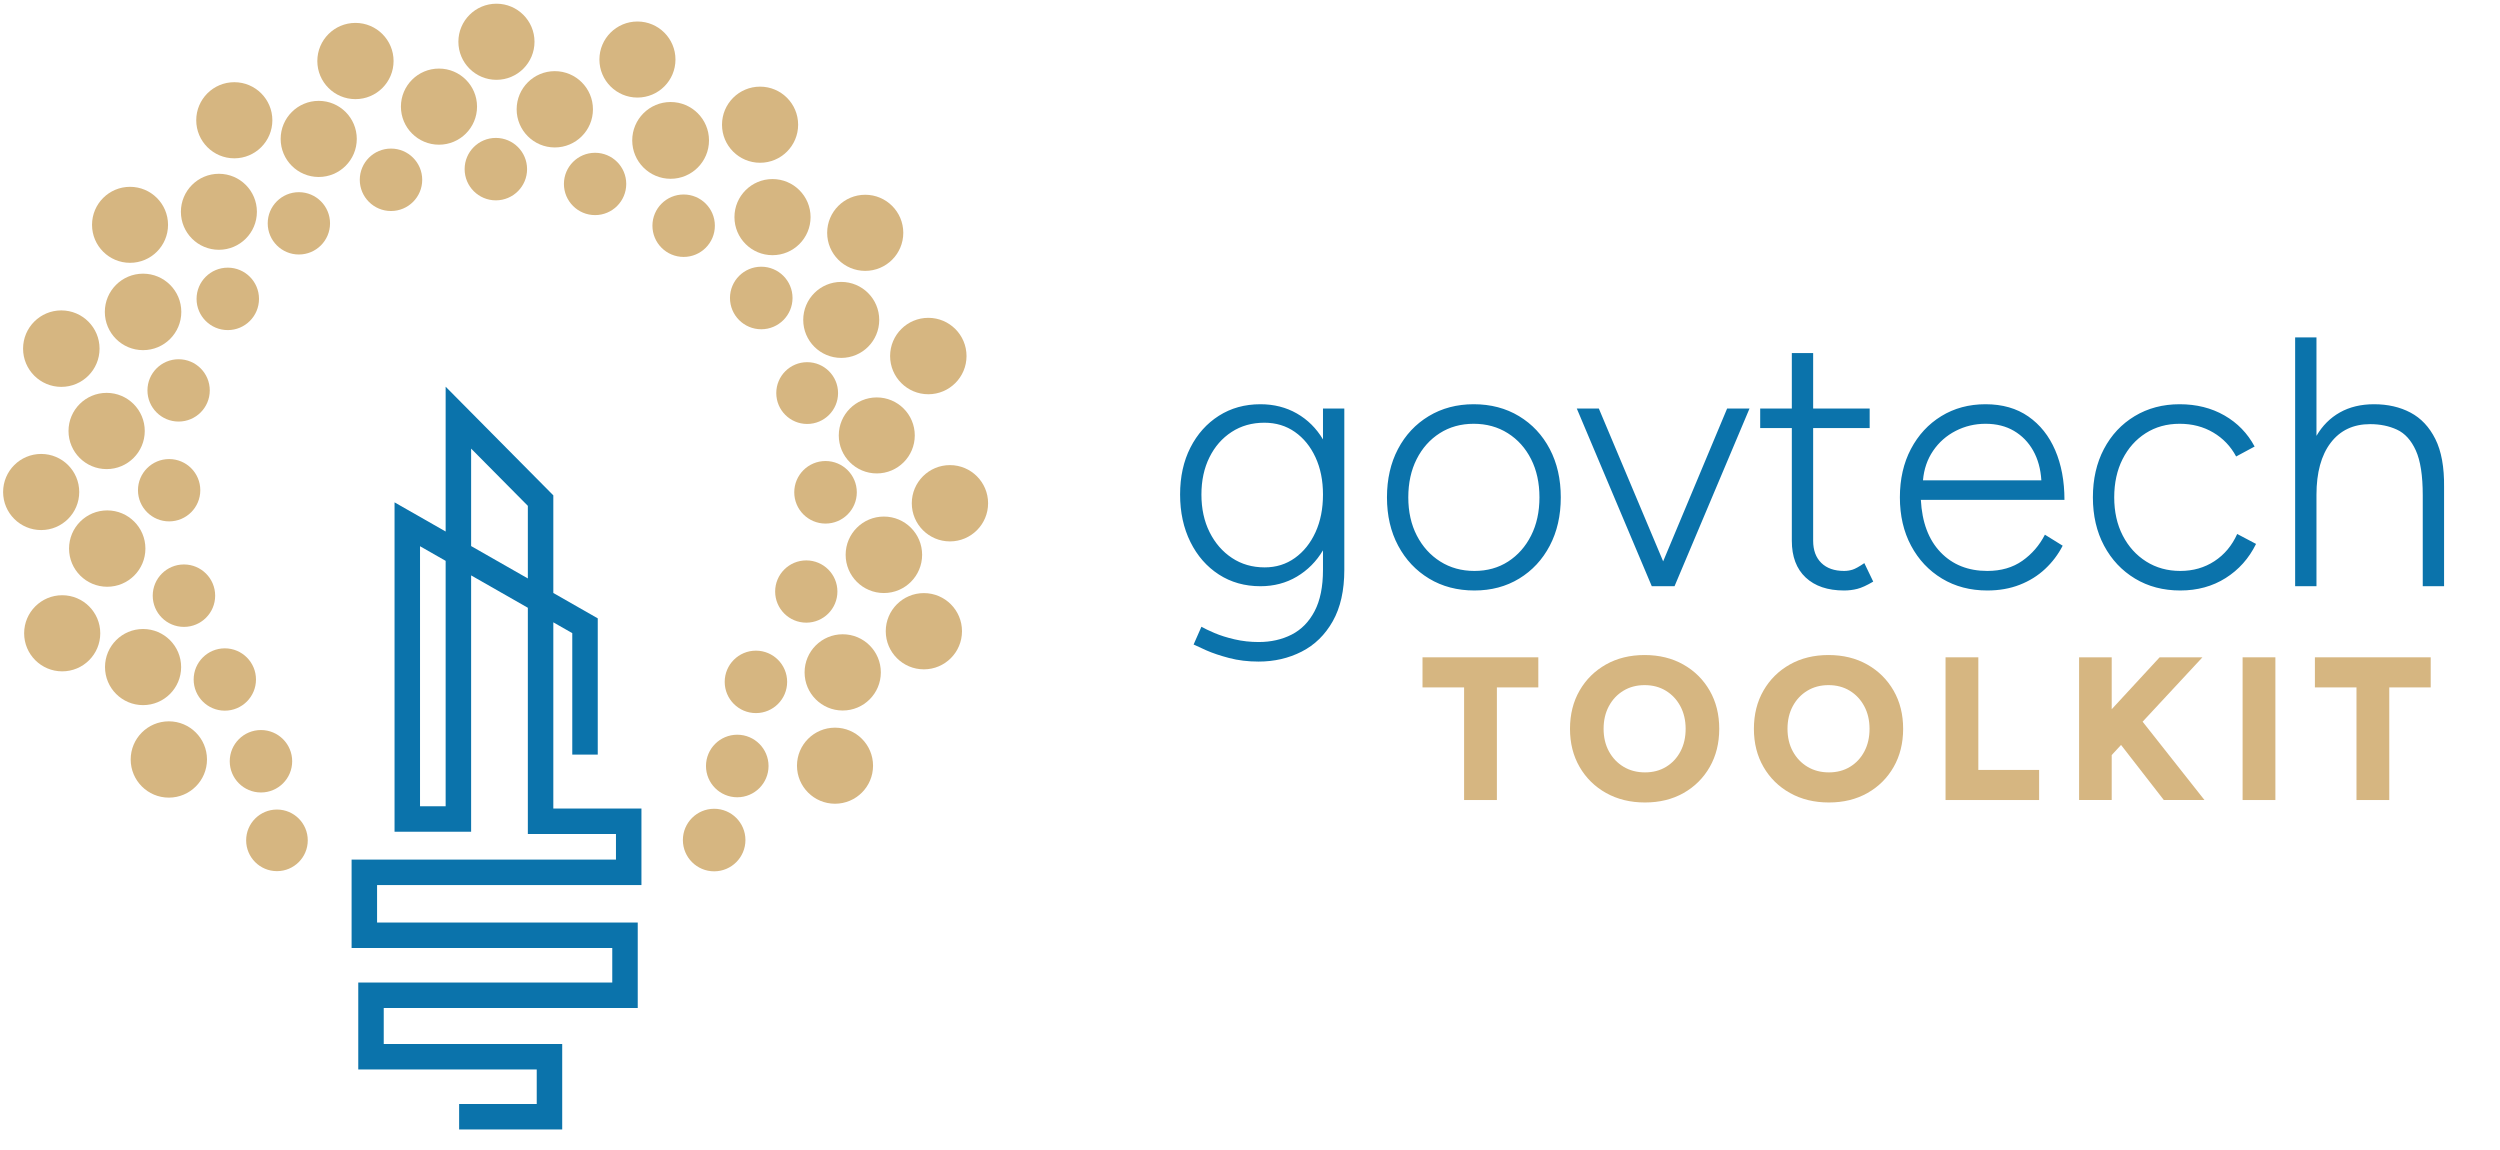
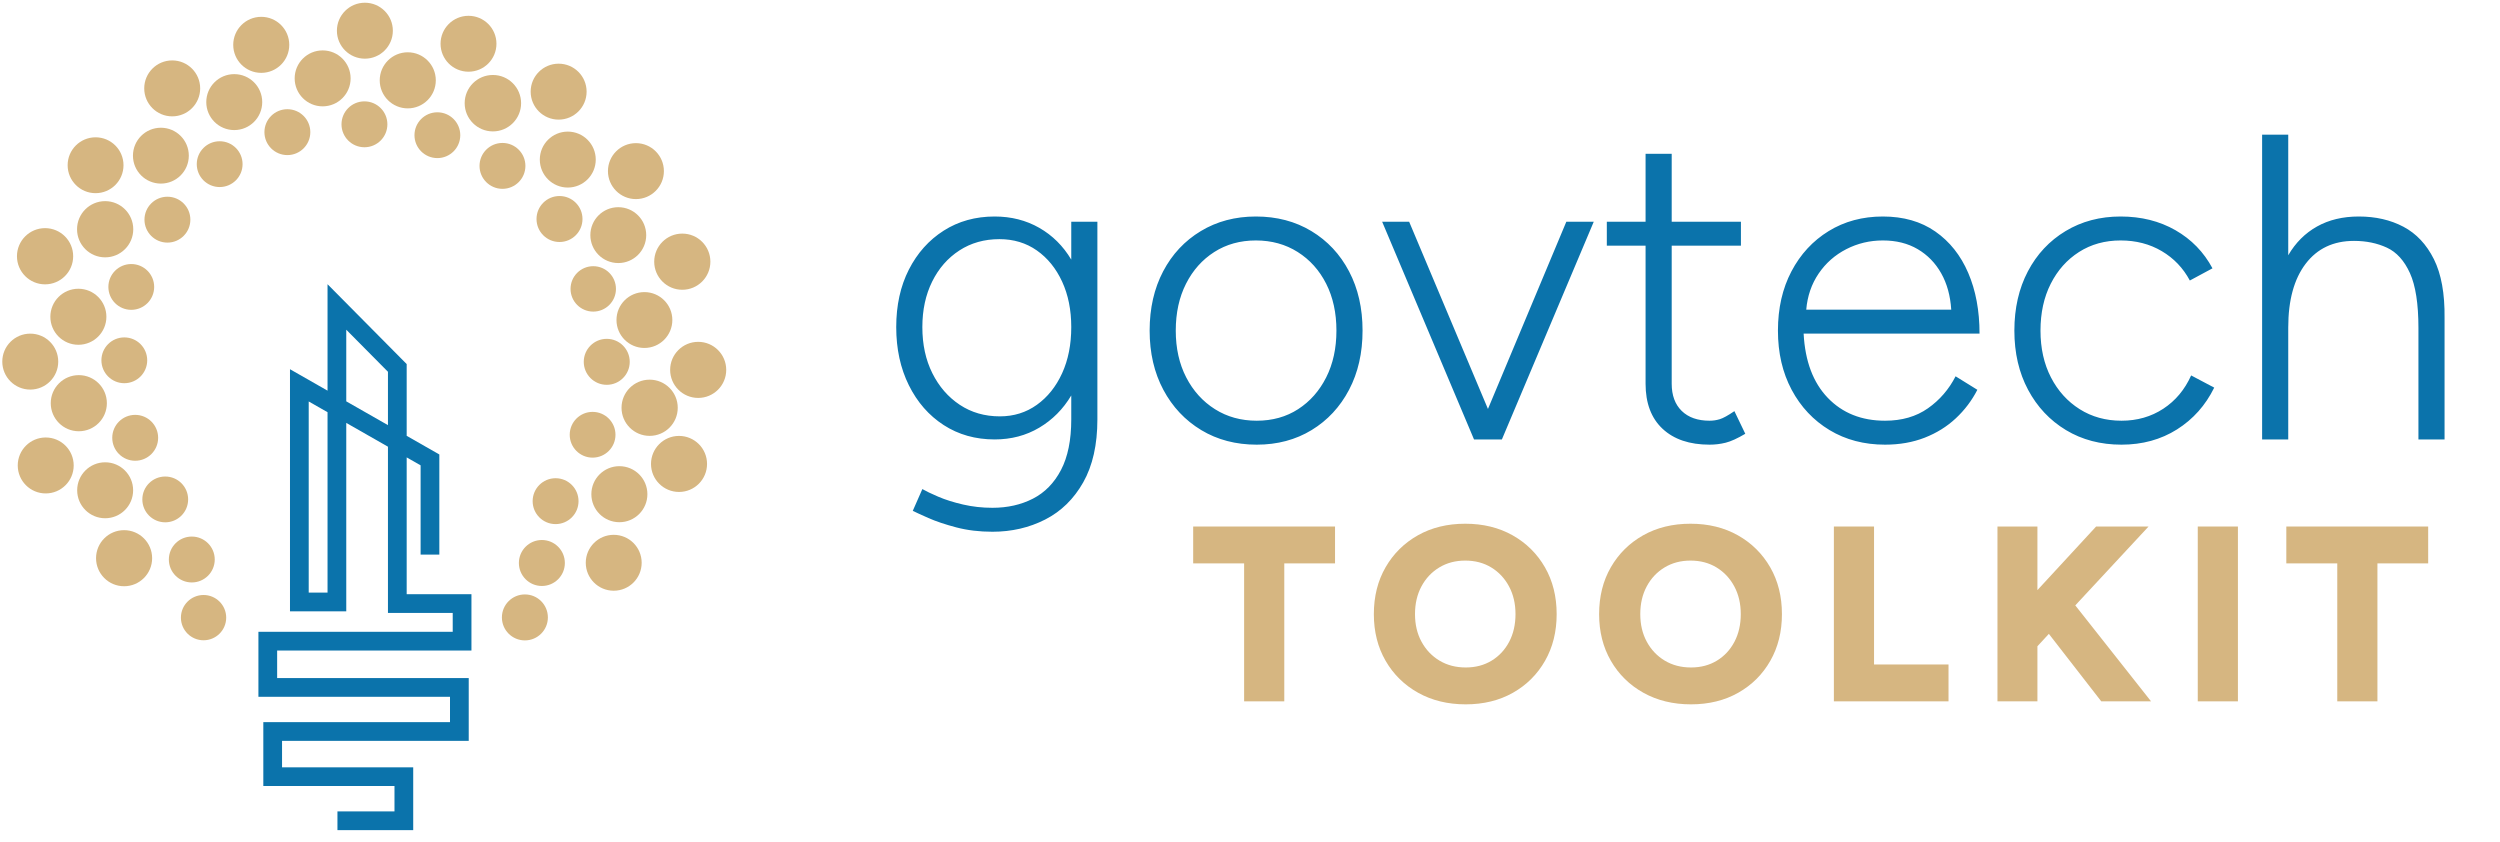
- <svg xmlns="http://www.w3.org/2000/svg" viewBox="0 0 844 388" width="844" height="388" role="img" aria-label="GovTech Toolkit">
-   <g transform="translate(0,0) scale(1.0) translate(-14,-11)">
+ <svg xmlns="http://www.w3.org/2000/svg" viewBox="0 0 689 232" width="689" height="232" role="img" aria-label="GovTech Toolkit">
+   <g transform="translate(0,0.0) scale(0.6) translate(-14,-11)">
    <g fill="#D6B681">
      <circle cx="181.6" cy="25.1" r="12.85" />
      <circle cx="134.0" cy="31.6" r="12.87" />
      <circle cx="229.2" cy="31.1" r="12.84" />
      <circle cx="162.2" cy="47.0" r="12.85" />
      <circle cx="201.3" cy="47.9" r="12.88" />
      <circle cx="93.1" cy="51.6" r="12.85" />
      <circle cx="270.6" cy="53.1" r="12.85" />
      <circle cx="121.6" cy="57.9" r="12.85" />
      <circle cx="240.4" cy="58.4" r="12.96" />
      <circle cx="181.4" cy="68.1" r="10.54" />
      <circle cx="146.0" cy="71.7" r="10.54" />
      <circle cx="214.9" cy="73.1" r="10.52" />
      <circle cx="87.9" cy="82.5" r="12.83" />
      <circle cx="274.8" cy="84.3" r="12.85" />
      <circle cx="57.9" cy="86.9" r="12.83" />
      <circle cx="114.9" cy="86.4" r="10.52" />
      <circle cx="244.8" cy="87.2" r="10.54" />
      <circle cx="306.1" cy="89.6" r="12.85" />
      <circle cx="90.9" cy="111.9" r="10.54" />
      <circle cx="271.0" cy="111.6" r="10.56" />
      <circle cx="62.3" cy="116.3" r="12.91" />
      <circle cx="298.0" cy="119.0" r="12.83" />
      <circle cx="34.7" cy="128.7" r="12.91" />
      <circle cx="327.4" cy="131.2" r="12.90" />
      <circle cx="74.3" cy="142.8" r="10.52" />
      <circle cx="286.5" cy="143.7" r="10.43" />
      <circle cx="50.0" cy="156.5" r="12.87" />
      <circle cx="310.0" cy="158.0" r="12.83" />
      <circle cx="27.9" cy="177.1" r="12.85" />
      <circle cx="71.1" cy="176.5" r="10.52" />
      <circle cx="292.7" cy="177.2" r="10.56" />
      <circle cx="334.7" cy="180.9" r="12.88" />
      <circle cx="50.2" cy="196.2" r="12.89" />
      <circle cx="312.4" cy="198.3" r="12.91" />
      <circle cx="286.2" cy="210.7" r="10.51" />
      <circle cx="76.1" cy="212.1" r="10.54" />
      <circle cx="325.9" cy="224.1" r="12.87" />
      <circle cx="35.0" cy="224.8" r="12.85" />
      <circle cx="62.3" cy="236.2" r="12.85" />
      <circle cx="298.5" cy="238.0" r="12.87" />
      <circle cx="89.9" cy="240.4" r="10.52" />
      <circle cx="269.2" cy="241.2" r="10.54" />
      <circle cx="71.0" cy="267.4" r="12.88" />
      <circle cx="295.9" cy="269.5" r="12.84" />
      <circle cx="102.1" cy="268.0" r="10.54" />
      <circle cx="262.9" cy="269.6" r="10.56" />
      <circle cx="107.5" cy="294.7" r="10.40" />
      <circle cx="255.1" cy="294.6" r="10.56" />
    </g>
    <polyline fill="none" stroke="#0B73AB" stroke-width="8.6" stroke-linejoin="miter" stroke-miterlimit="10" points="169.00,388.00 199.50,388.00 199.50,367.75 139.25,367.75 139.25,347.00 225.00,347.00 225.00,326.75 137.00,326.75 137.00,305.50 226.25,305.50 226.25,288.25 196.50,288.25 196.50,180.00 168.75,152.00 168.75,287.50 151.50,287.50 151.50,188.00 211.50,222.25 211.50,265.75" />
  </g>
-   <path fill="#0B73AB" d="M424.92 223.349Q419.52 223.349 414.96 222.149Q410.4 220.949 407.28 219.569Q404.16 218.189 402.96 217.589L405.6 211.589Q407.04 212.429 409.98 213.689Q412.92 214.949 416.82 215.849Q420.72 216.749 424.92 216.749Q431.16 216.749 436.08 214.229Q441.0 211.709 443.82 206.309Q446.64 200.909 446.64 192.389V185.789Q443.28 191.429 437.82 194.669Q432.36 197.909 425.52 197.909Q417.6 197.909 411.48 193.949Q405.36 189.989 401.88 182.969Q398.4 175.949 398.4 166.949Q398.4 157.949 401.88 151.109Q405.36 144.269 411.48 140.369Q417.6 136.469 425.52 136.469Q432.36 136.469 437.82 139.589Q443.28 142.709 446.64 148.349V137.909H453.84V192.389Q453.84 202.829 449.94 209.729Q446.04 216.629 439.44 219.989Q432.84 223.349 424.92 223.349ZM426.96 191.549Q432.72 191.549 437.16 188.369Q441.6 185.189 444.12 179.669Q446.64 174.149 446.64 166.949Q446.64 159.869 444.12 154.409Q441.6 148.949 437.16 145.829Q432.72 142.709 426.84 142.709Q420.6 142.709 415.8 145.829Q411.0 148.949 408.3 154.409Q405.6 159.869 405.6 166.949Q405.6 174.149 408.36 179.669Q411.12 185.189 415.92 188.369Q420.72 191.549 426.96 191.549ZM497.76 199.349Q489.12 199.349 482.46 195.329Q475.8 191.309 472.02 184.229Q468.24 177.149 468.24 167.909Q468.24 158.669 471.96 151.589Q475.68 144.509 482.34 140.489Q489 136.469 497.52 136.469Q506.16 136.469 512.82 140.489Q519.48 144.509 523.2 151.589Q526.92 158.669 526.92 167.909Q526.92 177.149 523.2 184.229Q519.48 191.309 512.88 195.329Q506.28 199.349 497.76 199.349ZM497.76 192.749Q504.24 192.749 509.16 189.569Q514.08 186.389 516.9 180.809Q519.72 175.229 519.72 167.909Q519.72 160.589 516.9 155.009Q514.08 149.429 509.04 146.249Q504.0 143.069 497.52 143.069Q491.04 143.069 486.06 146.249Q481.08 149.429 478.26 155.009Q475.44 160.589 475.44 167.909Q475.44 175.229 478.32 180.809Q481.2 186.389 486.24 189.569Q491.28 192.749 497.76 192.749ZM557.64 197.909 532.32 137.909H539.76L561.48 189.509L583.08 137.909H590.64L565.32 197.909ZM622.56 199.349Q614.28 199.349 609.6 194.969Q604.92 190.589 604.92 182.549V144.509H594.24V137.909H604.92V119.189H612.12V137.909H631.2V144.509H612.12V182.549Q612.12 187.349 614.88 190.049Q617.64 192.749 622.56 192.749Q624.0 192.749 625.38 192.329Q626.76 191.909 629.4 190.109L632.4 196.349Q629.16 198.269 627.0 198.809Q624.84 199.349 622.56 199.349ZM670.92 199.349Q662.28 199.349 655.62 195.329Q648.96 191.309 645.18 184.229Q641.4 177.149 641.4 167.909Q641.4 158.669 645.12 151.589Q648.84 144.509 655.38 140.489Q661.92 136.469 670.32 136.469Q678.84 136.469 684.78 140.609Q690.72 144.749 693.84 152.009Q696.96 159.269 696.96 168.749H648.48Q649.08 180.149 655.14 186.449Q661.2 192.749 670.92 192.749Q677.88 192.749 682.74 189.329Q687.6 185.909 690.36 180.509L696.36 184.229Q694.08 188.669 690.42 192.089Q686.76 195.509 681.84 197.429Q676.92 199.349 670.92 199.349ZM649.2 162.149H689.16Q688.8 156.389 686.4 152.129Q684.0 147.869 679.92 145.469Q675.84 143.069 670.32 143.069Q664.92 143.069 660.24 145.469Q655.56 147.869 652.62 152.189Q649.68 156.509 649.2 162.149ZM736.08 199.349Q727.44 199.349 720.78 195.329Q714.12 191.309 710.34 184.229Q706.56 177.149 706.56 167.909Q706.56 158.669 710.28 151.589Q714.0 144.509 720.66 140.489Q727.32 136.469 735.84 136.469Q744.36 136.469 750.96 140.249Q757.56 144.029 761.16 150.749L754.92 154.109Q752.16 148.949 747.18 146.009Q742.2 143.069 735.84 143.069Q729.36 143.069 724.38 146.249Q719.4 149.429 716.58 155.009Q713.76 160.589 713.76 167.909Q713.76 175.229 716.64 180.809Q719.52 186.389 724.56 189.569Q729.6 192.749 736.08 192.749Q742.56 192.749 747.6 189.449Q752.64 186.149 755.28 180.269L761.64 183.629Q758.04 190.949 751.38 195.149Q744.72 199.349 736.08 199.349ZM774.84 197.909V113.909H782.04V147.149Q785.04 141.989 789.96 139.229Q794.88 136.469 801.48 136.469Q808.44 136.469 813.78 139.289Q819.12 142.109 822.18 148.229Q825.24 154.349 825.12 164.429V197.909H817.92V167.189Q817.92 157.229 815.58 152.069Q813.24 146.909 809.22 145.049Q805.2 143.189 800.16 143.189Q791.64 143.189 786.84 149.489Q782.04 155.789 782.04 167.069V197.909Z" />
-   <path fill="#D6B681" d="M494.281 270.091V232.069H480.24V221.909H519.336V232.069H505.349V270.091Z" />
-   <path fill="#D6B681" d="M555.348 270.917Q547.949 270.917 542.232 267.723Q536.516 264.529 533.274 258.921Q530.032 253.313 530.032 246.063Q530.032 238.745 533.267 233.136Q536.502 227.526 542.167 224.332Q547.831 221.139 555.222 221.139Q562.612 221.139 568.286 224.339Q573.959 227.54 577.187 233.149Q580.415 238.759 580.415 246.055Q580.415 253.308 577.215 258.918Q574.014 264.529 568.369 267.723Q562.724 270.917 555.348 270.917ZM555.363 260.757Q559.403 260.757 562.496 258.871Q565.589 256.985 567.331 253.671Q569.072 250.358 569.072 246.052Q569.072 241.746 567.289 238.417Q565.506 235.088 562.398 233.193Q559.291 231.298 555.215 231.298Q551.19 231.298 548.062 233.19Q544.935 235.082 543.155 238.405Q541.375 241.728 541.375 246.046Q541.375 250.364 543.178 253.675Q544.982 256.985 548.127 258.871Q551.273 260.757 555.363 260.757Z" />
-   <path fill="#D6B681" d="M617.432 270.917Q610.034 270.917 604.317 267.723Q598.6 264.529 595.359 258.921Q592.117 253.313 592.117 246.063Q592.117 238.745 595.352 233.136Q598.587 227.526 604.251 224.332Q609.916 221.139 617.307 221.139Q624.697 221.139 630.371 224.339Q636.044 227.54 639.272 233.149Q642.5 238.759 642.5 246.055Q642.5 253.308 639.3 258.918Q636.099 264.529 630.454 267.723Q624.809 270.917 617.432 270.917ZM617.448 260.757Q621.487 260.757 624.581 258.871Q627.674 256.985 629.416 253.671Q631.157 250.358 631.157 246.052Q631.157 241.746 629.374 238.417Q627.591 235.088 624.483 233.193Q621.375 231.298 617.3 231.298Q613.275 231.298 610.147 233.19Q607.02 235.082 605.24 238.405Q603.46 241.728 603.46 246.046Q603.46 250.364 605.263 253.675Q607.066 256.985 610.212 258.871Q613.358 260.757 617.448 260.757Z" />
-   <path fill="#D6B681" d="M656.817 270.091V221.909H667.885V259.931H688.41V270.091Z" />
-   <path fill="#D6B681" d="M701.901 270.091V221.909H712.914V239.434L729.089 221.909H743.543L723.348 243.646L744.231 270.091H730.507L716.066 251.493L712.914 254.907V270.091Z" />
-   <path fill="#D6B681" d="M757.103 270.091V221.909H768.17V270.091Z" />
-   <path fill="#D6B681" d="M795.551 270.091V232.069H781.51V221.909H820.605V232.069H806.619V270.091Z" />
+   <path fill="#0B73AB" d="M273.52 146.549Q268.12 146.549 263.56 145.349Q259.0 144.149 255.88 142.769Q252.76 141.389 251.56 140.789L254.2 134.789Q255.64 135.629 258.58 136.889Q261.52 138.149 265.42 139.049Q269.32 139.949 273.52 139.949Q279.76 139.949 284.68 137.429Q289.6 134.909 292.42 129.509Q295.24 124.109 295.24 115.589V108.989Q291.88 114.629 286.42 117.869Q280.96 121.109 274.12 121.109Q266.2 121.109 260.08 117.149Q253.96 113.189 250.48 106.169Q247.0 99.149 247.0 90.149Q247.0 81.149 250.48 74.309Q253.96 67.469 260.08 63.569Q266.2 59.669 274.12 59.669Q280.96 59.669 286.42 62.789Q291.88 65.909 295.24 71.549V61.109H302.44V115.589Q302.44 126.029 298.54 132.929Q294.64 139.829 288.04 143.189Q281.44 146.549 273.52 146.549ZM275.56 114.749Q281.32 114.749 285.76 111.569Q290.2 108.389 292.72 102.869Q295.24 97.349 295.24 90.149Q295.24 83.069 292.72 77.609Q290.2 72.149 285.76 69.029Q281.32 65.909 275.44 65.909Q269.2 65.909 264.4 69.029Q259.6 72.149 256.9 77.609Q254.2 83.069 254.2 90.149Q254.2 97.349 256.96 102.869Q259.72 108.389 264.52 111.569Q269.32 114.749 275.56 114.749ZM346.36 122.549Q337.72 122.549 331.06 118.529Q324.4 114.509 320.62 107.429Q316.84 100.349 316.84 91.109Q316.84 81.869 320.56 74.789Q324.28 67.709 330.94 63.689Q337.6 59.669 346.12 59.669Q354.76 59.669 361.42 63.689Q368.08 67.709 371.8 74.789Q375.52 81.869 375.52 91.109Q375.52 100.349 371.8 107.429Q368.08 114.509 361.48 118.529Q354.88 122.549 346.36 122.549ZM346.36 115.949Q352.84 115.949 357.76 112.769Q362.68 109.589 365.5 104.009Q368.32 98.429 368.32 91.109Q368.32 83.789 365.5 78.209Q362.68 72.629 357.64 69.449Q352.6 66.269 346.12 66.269Q339.64 66.269 334.66 69.449Q329.68 72.629 326.86 78.209Q324.04 83.789 324.04 91.109Q324.04 98.429 326.92 104.009Q329.8 109.589 334.84 112.769Q339.88 115.949 346.36 115.949ZM406.24 121.109 380.92 61.109H388.36L410.08 112.709L431.68 61.109H439.24L413.92 121.109ZM471.16 122.549Q462.88 122.549 458.2 118.169Q453.52 113.789 453.52 105.749V67.709H442.84V61.109H453.52V42.389H460.72V61.109H479.8V67.709H460.72V105.749Q460.72 110.549 463.48 113.249Q466.24 115.949 471.16 115.949Q472.6 115.949 473.98 115.529Q475.36 115.109 478.0 113.309L481.0 119.549Q477.76 121.469 475.6 122.009Q473.44 122.549 471.16 122.549ZM519.52 122.549Q510.88 122.549 504.22 118.529Q497.56 114.509 493.78 107.429Q490.0 100.349 490.0 91.109Q490.0 81.869 493.72 74.789Q497.44 67.709 503.98 63.689Q510.52 59.669 518.92 59.669Q527.44 59.669 533.38 63.809Q539.32 67.949 542.44 75.209Q545.56 82.469 545.56 91.949H497.08Q497.68 103.349 503.74 109.649Q509.8 115.949 519.52 115.949Q526.48 115.949 531.34 112.529Q536.2 109.109 538.96 103.709L544.96 107.429Q542.68 111.869 539.02 115.289Q535.36 118.709 530.44 120.629Q525.52 122.549 519.52 122.549ZM497.8 85.349H537.76Q537.4 79.589 535.0 75.329Q532.6 71.069 528.52 68.669Q524.44 66.269 518.92 66.269Q513.52 66.269 508.84 68.669Q504.16 71.069 501.22 75.389Q498.28 79.709 497.8 85.349ZM584.68 122.549Q576.04 122.549 569.38 118.529Q562.72 114.509 558.94 107.429Q555.16 100.349 555.16 91.109Q555.16 81.869 558.88 74.789Q562.6 67.709 569.26 63.689Q575.92 59.669 584.44 59.669Q592.96 59.669 599.56 63.449Q606.16 67.229 609.76 73.949L603.52 77.309Q600.76 72.149 595.78 69.209Q590.8 66.269 584.44 66.269Q577.96 66.269 572.98 69.449Q568.0 72.629 565.18 78.209Q562.36 83.789 562.36 91.109Q562.36 98.429 565.24 104.009Q568.12 109.589 573.16 112.769Q578.2 115.949 584.68 115.949Q591.16 115.949 596.2 112.649Q601.24 109.349 603.88 103.469L610.24 106.829Q606.64 114.149 599.98 118.349Q593.32 122.549 584.68 122.549ZM623.44 121.109V37.109H630.64V70.349Q633.64 65.189 638.56 62.429Q643.48 59.669 650.08 59.669Q657.04 59.669 662.38 62.489Q667.72 65.309 670.78 71.429Q673.84 77.549 673.72 87.629V121.109H666.52V90.389Q666.52 80.429 664.18 75.269Q661.84 70.109 657.82 68.249Q653.8 66.389 648.76 66.389Q640.24 66.389 635.44 72.689Q630.64 78.989 630.64 90.269V121.109Z" />
+   <path fill="#D6B681" d="M342.881 193.291V155.269H328.84V145.109H367.936V155.269H353.949V193.291Z" />
+   <path fill="#D6B681" d="M403.948 194.117Q396.549 194.117 390.832 190.923Q385.116 187.729 381.874 182.121Q378.632 176.513 378.632 169.263Q378.632 161.945 381.867 156.336Q385.102 150.726 390.767 147.532Q396.431 144.339 403.822 144.339Q411.212 144.339 416.886 147.539Q422.559 150.74 425.787 156.349Q429.015 161.959 429.015 169.255Q429.015 176.508 425.815 182.118Q422.614 187.729 416.969 190.923Q411.324 194.117 403.948 194.117ZM403.963 183.957Q408.003 183.957 411.096 182.071Q414.189 180.185 415.931 176.871Q417.672 173.558 417.672 169.252Q417.672 164.946 415.889 161.617Q414.106 158.288 410.998 156.393Q407.891 154.498 403.815 154.498Q399.79 154.498 396.662 156.39Q393.535 158.282 391.755 161.605Q389.975 164.928 389.975 169.246Q389.975 173.564 391.778 176.875Q393.582 180.185 396.727 182.071Q399.873 183.957 403.963 183.957Z" />
+   <path fill="#D6B681" d="M466.032 194.117Q458.634 194.117 452.917 190.923Q447.2 187.729 443.959 182.121Q440.717 176.513 440.717 169.263Q440.717 161.945 443.952 156.336Q447.187 150.726 452.851 147.532Q458.516 144.339 465.907 144.339Q473.297 144.339 478.971 147.539Q484.644 150.74 487.872 156.349Q491.1 161.959 491.1 169.255Q491.1 176.508 487.9 182.118Q484.699 187.729 479.054 190.923Q473.409 194.117 466.032 194.117ZM466.048 183.957Q470.087 183.957 473.181 182.071Q476.274 180.185 478.016 176.871Q479.757 173.558 479.757 169.252Q479.757 164.946 477.974 161.617Q476.191 158.288 473.083 156.393Q469.975 154.498 465.9 154.498Q461.875 154.498 458.747 156.39Q455.62 158.282 453.84 161.605Q452.06 164.928 452.06 169.246Q452.06 173.564 453.863 176.875Q455.666 180.185 458.812 182.071Q461.958 183.957 466.048 183.957Z" />
+   <path fill="#D6B681" d="M505.417 193.291V145.109H516.485V183.131H537.01V193.291Z" />
+   <path fill="#D6B681" d="M550.501 193.291V145.109H561.514V162.634L577.689 145.109H592.143L571.948 166.846L592.831 193.291H579.107L564.666 174.693L561.514 178.107V193.291Z" />
+   <path fill="#D6B681" d="M605.703 193.291V145.109H616.77V193.291Z" />
+   <path fill="#D6B681" d="M644.151 193.291V155.269H630.11V145.109H669.205V155.269H655.219V193.291Z" />
</svg>
